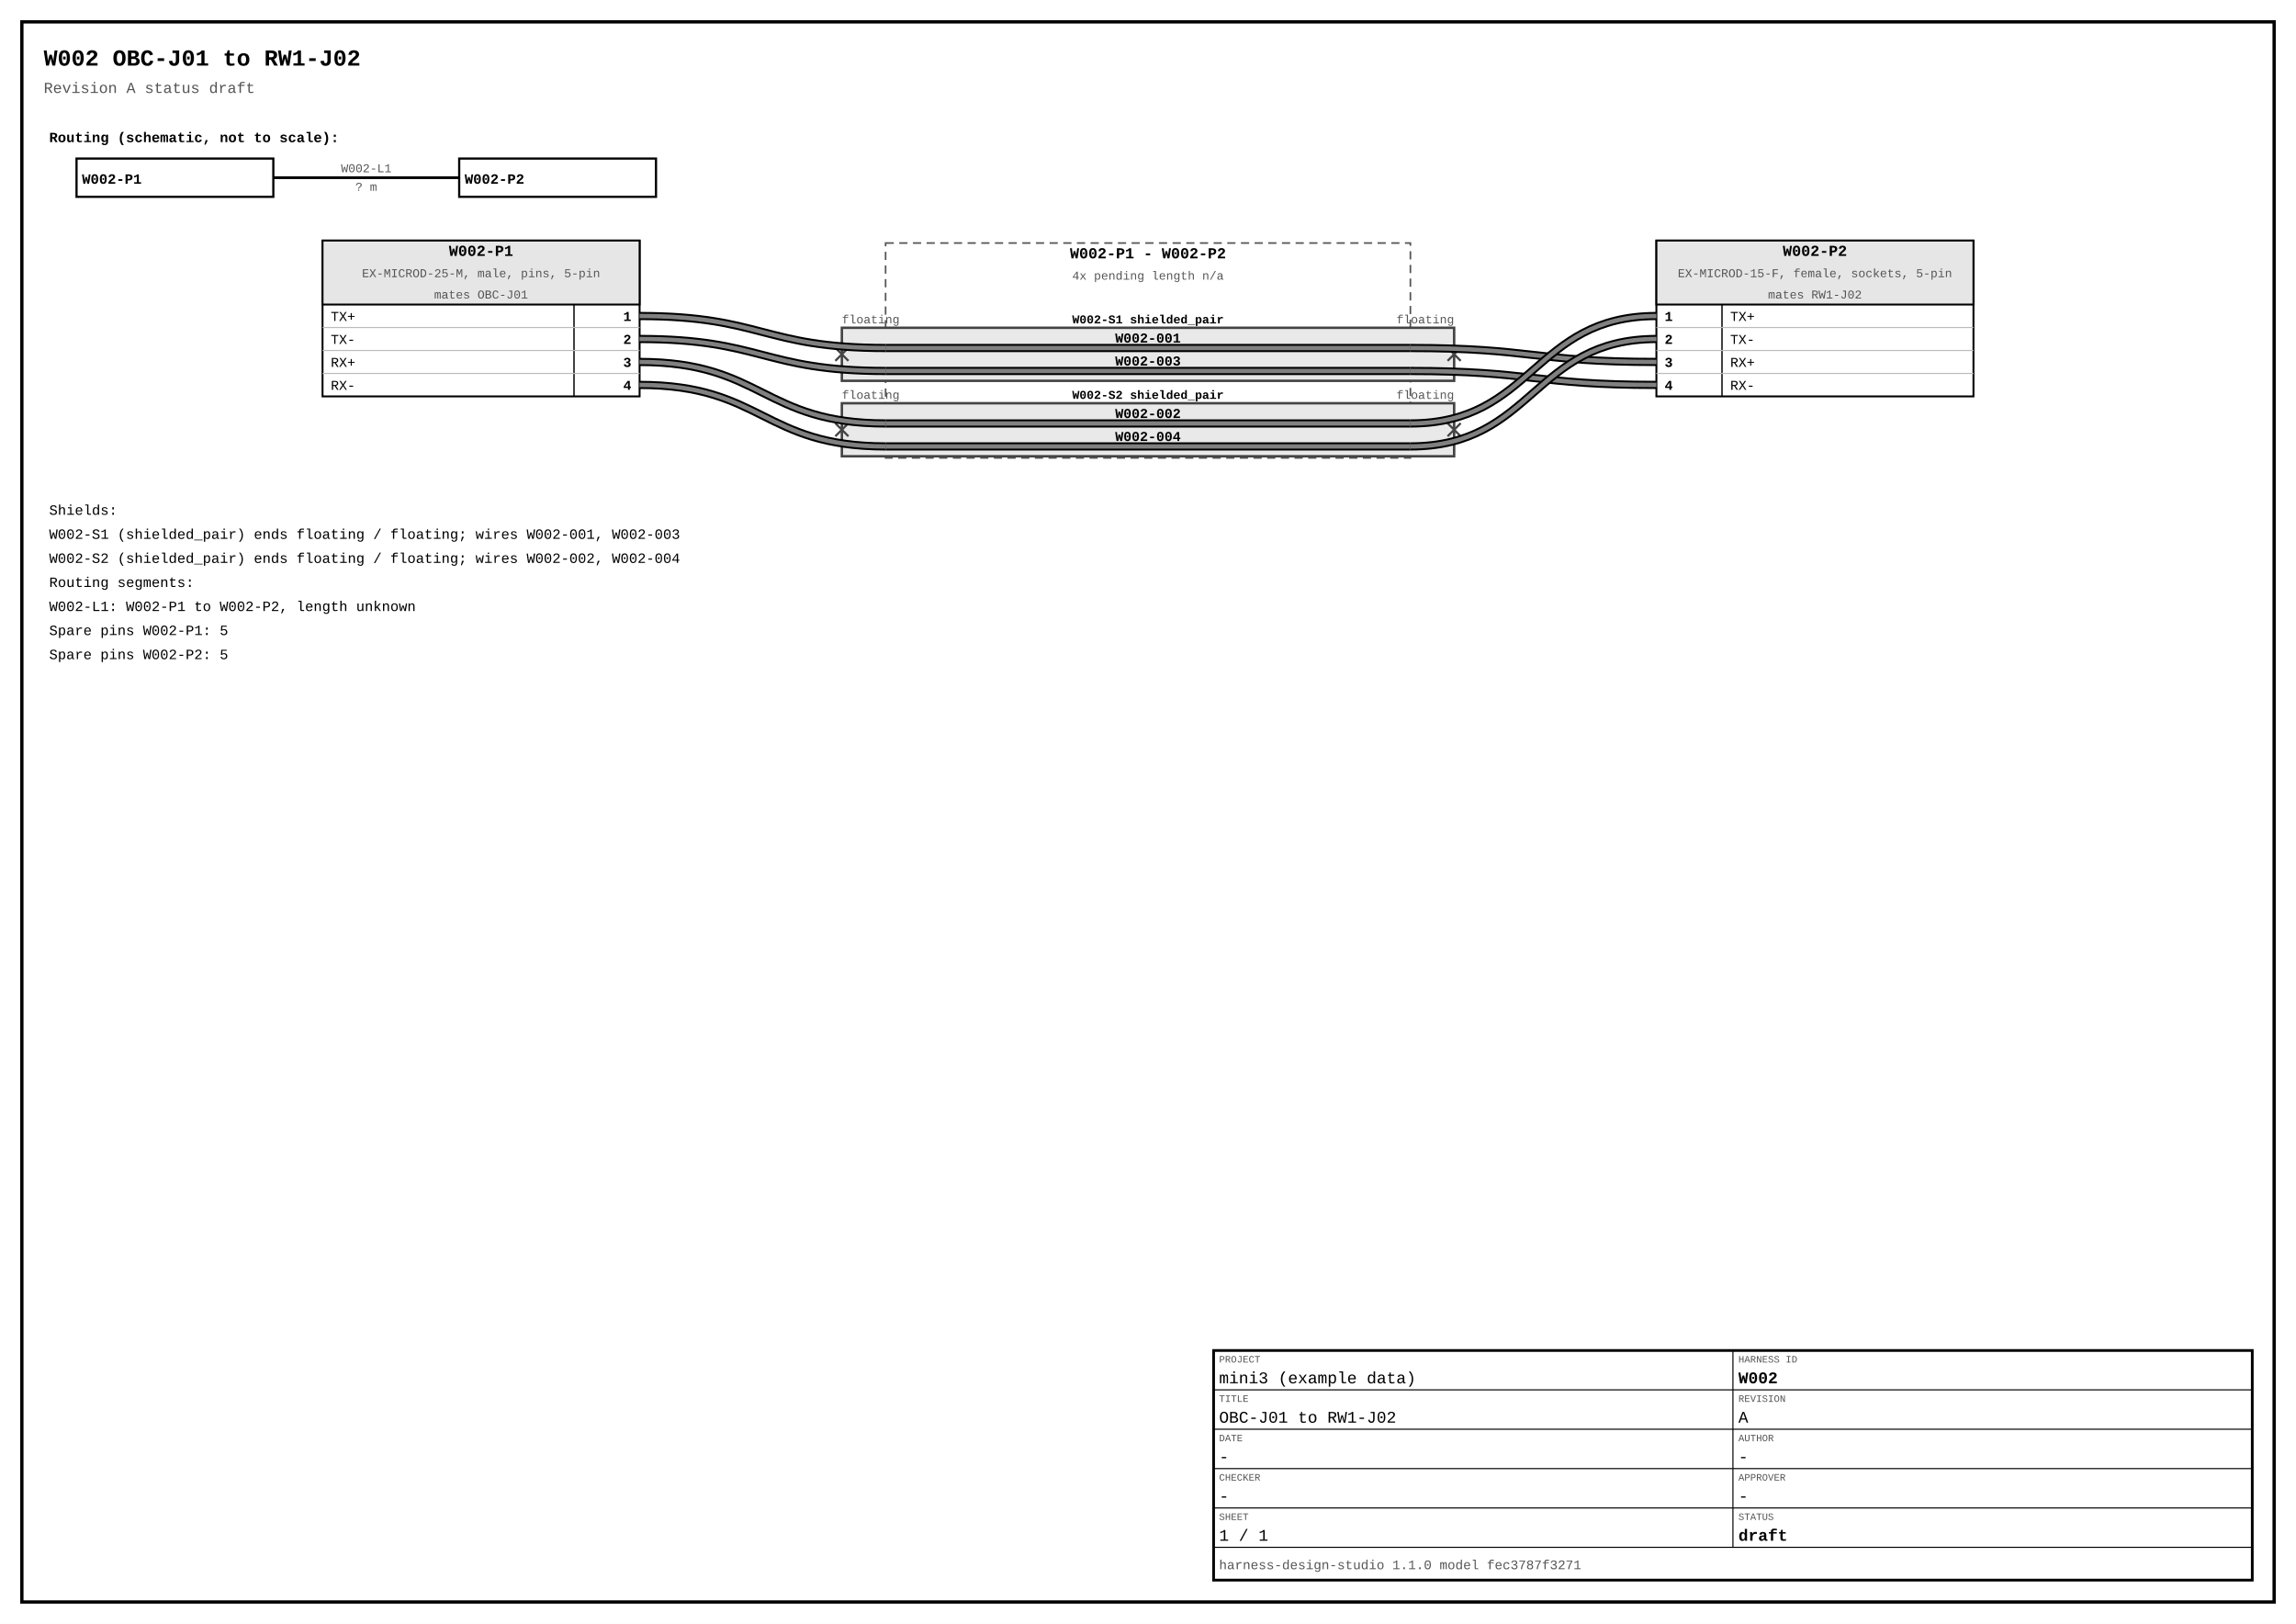
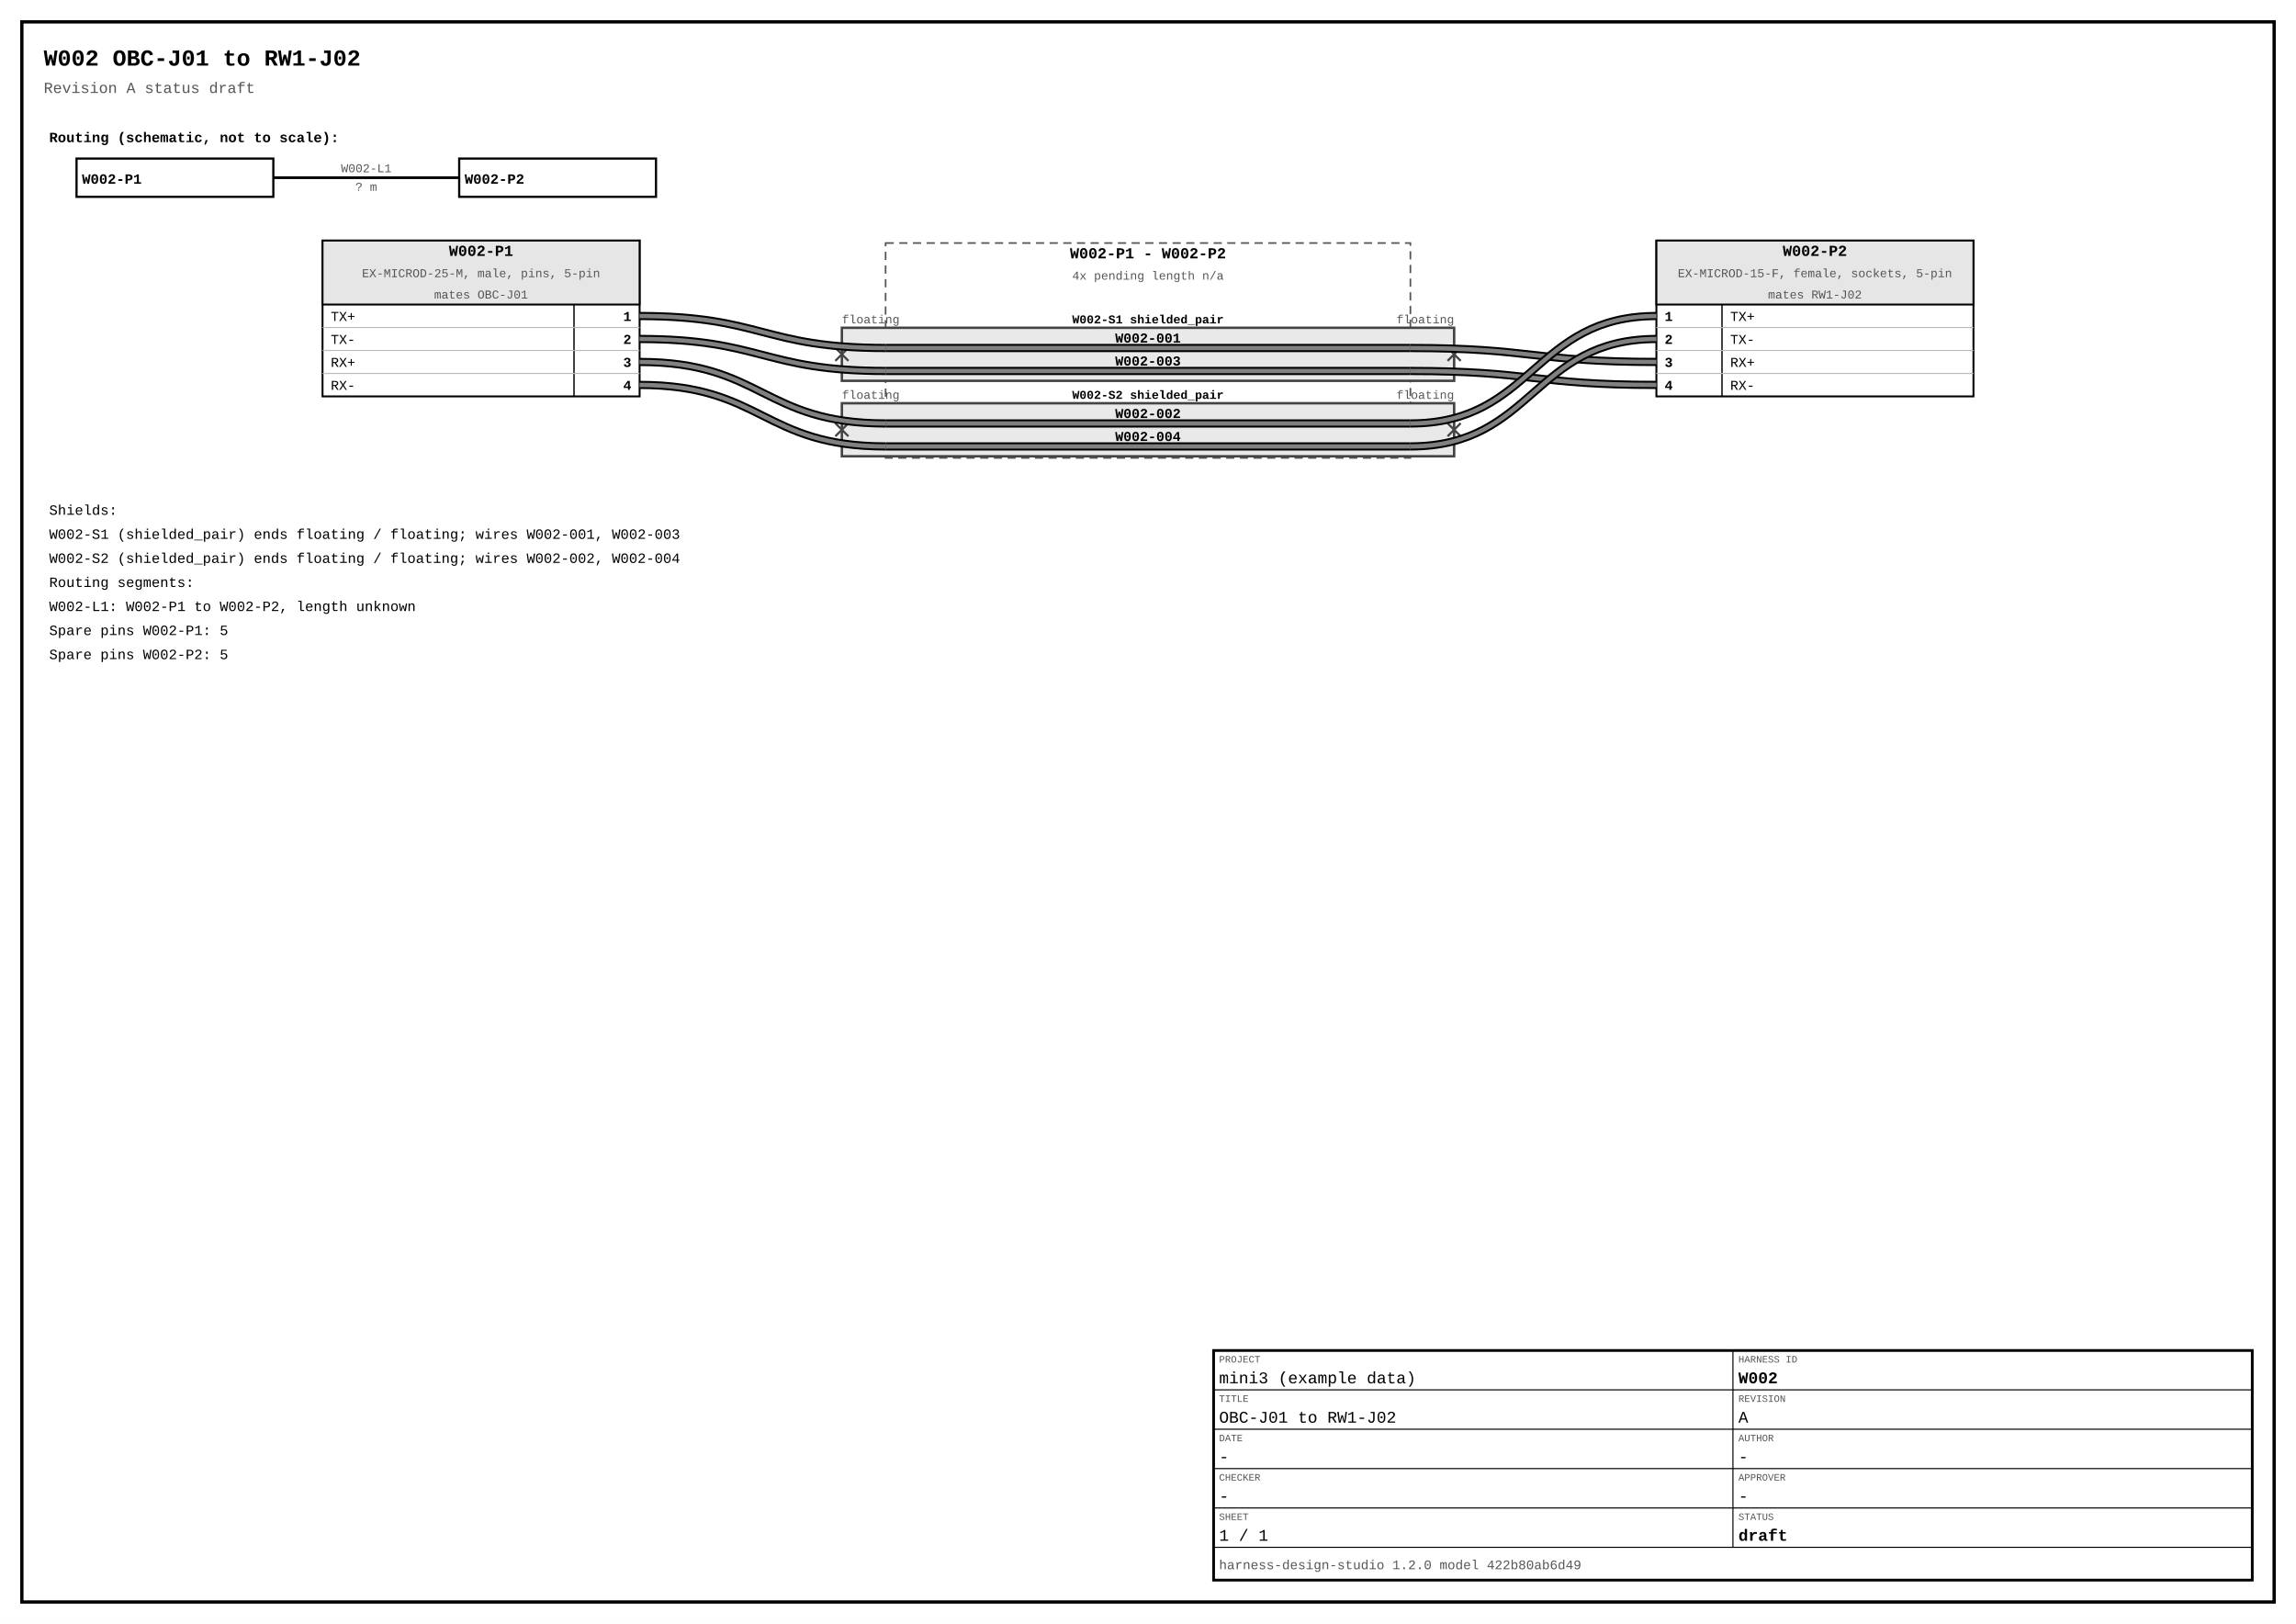
<svg xmlns="http://www.w3.org/2000/svg" width="420mm" height="297mm" viewBox="0 0 420 297" font-family="Courier New, Courier, monospace">
  <rect x="0" y="0" width="420" height="297" fill="#ffffff" />
  <rect x="4" y="4" width="412" height="289" fill="none" stroke="#000000" stroke-width="0.6" />
  <text x="8" y="12" font-size="4.2" font-weight="bold" text-anchor="start" fill="#000000">W002  OBC-J01 to RW1-J02</text>
  <text x="8" y="17" font-size="2.8" text-anchor="start" fill="#555555">Revision A  status draft</text>
  <text x="9" y="26" font-size="2.6" font-weight="bold" text-anchor="start" fill="#000000">Routing (schematic, not to scale):</text>
  <line x1="50" y1="32.5" x2="84" y2="32.5" stroke="#000000" stroke-width="0.5" />
  <text x="67" y="31.5" font-size="2.2" text-anchor="middle" fill="#555555">W002-L1</text>
  <text x="67" y="34.9" font-size="2.2" text-anchor="middle" fill="#555555">? m</text>
  <rect x="14" y="29" width="36" height="7" fill="#ffffff" stroke="#000000" stroke-width="0.4" />
  <text x="15" y="33.6" font-size="2.6" font-weight="bold" text-anchor="start" fill="#000000">W002-P1</text>
  <rect x="84" y="29" width="36" height="7" fill="#ffffff" stroke="#000000" stroke-width="0.4" />
  <text x="85" y="33.6" font-size="2.6" font-weight="bold" text-anchor="start" fill="#000000">W002-P2</text>
  <rect x="59" y="44" width="58" height="28.5" fill="#ffffff" stroke="#000000" stroke-width="0.35" />
  <rect x="59" y="44" width="58" height="11.7" fill="#e6e6e6" stroke="#000000" stroke-width="0.35" />
  <text x="88" y="46.8" font-size="2.8" font-weight="bold" text-anchor="middle" fill="#000000">W002-P1</text>
  <text x="88" y="50.7" font-size="2.2" text-anchor="middle" fill="#555555">EX-MICROD-25-M, male, pins, 5-pin</text>
  <text x="88" y="54.6" font-size="2.2" text-anchor="middle" fill="#555555">mates OBC-J01</text>
  <line x1="105" y1="55.7" x2="105" y2="72.5" stroke="#000000" stroke-width="0.25" />
  <line x1="59" y1="59.9" x2="117" y2="59.9" stroke="#bbbbbb" stroke-width="0.2" />
  <text x="60.5" y="58.7" font-size="2.5" text-anchor="start" fill="#000000" data-ref="sig/W002-P1/1">TX+</text>
  <text x="115.5" y="58.7" font-size="2.5" font-weight="bold" text-anchor="end" fill="#000000" data-ref="pin/W002-P1/1">1</text>
  <line x1="59" y1="64.1" x2="117" y2="64.1" stroke="#bbbbbb" stroke-width="0.2" />
  <text x="60.5" y="62.9" font-size="2.5" text-anchor="start" fill="#000000" data-ref="sig/W002-P1/2">TX-</text>
  <text x="115.5" y="62.9" font-size="2.5" font-weight="bold" text-anchor="end" fill="#000000" data-ref="pin/W002-P1/2">2</text>
  <line x1="59" y1="68.3" x2="117" y2="68.3" stroke="#bbbbbb" stroke-width="0.2" />
  <text x="60.5" y="67.1" font-size="2.5" text-anchor="start" fill="#000000" data-ref="sig/W002-P1/3">RX+</text>
  <text x="115.5" y="67.1" font-size="2.5" font-weight="bold" text-anchor="end" fill="#000000" data-ref="pin/W002-P1/3">3</text>
  <text x="60.5" y="71.3" font-size="2.5" text-anchor="start" fill="#000000" data-ref="sig/W002-P1/4">RX-</text>
  <text x="115.5" y="71.3" font-size="2.5" font-weight="bold" text-anchor="end" fill="#000000" data-ref="pin/W002-P1/4">4</text>
  <rect x="303" y="44" width="58" height="28.5" fill="#ffffff" stroke="#000000" stroke-width="0.35" />
  <rect x="303" y="44" width="58" height="11.7" fill="#e6e6e6" stroke="#000000" stroke-width="0.35" />
  <text x="332" y="46.8" font-size="2.8" font-weight="bold" text-anchor="middle" fill="#000000">W002-P2</text>
  <text x="332" y="50.7" font-size="2.2" text-anchor="middle" fill="#555555">EX-MICROD-15-F, female, sockets, 5-pin</text>
  <text x="332" y="54.6" font-size="2.2" text-anchor="middle" fill="#555555">mates RW1-J02</text>
  <line x1="315" y1="55.7" x2="315" y2="72.5" stroke="#000000" stroke-width="0.25" />
  <line x1="303" y1="59.9" x2="361" y2="59.9" stroke="#bbbbbb" stroke-width="0.2" />
  <text x="304.5" y="58.7" font-size="2.5" font-weight="bold" text-anchor="start" fill="#000000" data-ref="pin/W002-P2/1">1</text>
  <text x="316.5" y="58.7" font-size="2.5" text-anchor="start" fill="#000000" data-ref="sig/W002-P2/1">TX+</text>
  <line x1="303" y1="64.1" x2="361" y2="64.1" stroke="#bbbbbb" stroke-width="0.2" />
  <text x="304.5" y="62.9" font-size="2.5" font-weight="bold" text-anchor="start" fill="#000000" data-ref="pin/W002-P2/2">2</text>
  <text x="316.5" y="62.9" font-size="2.5" text-anchor="start" fill="#000000" data-ref="sig/W002-P2/2">TX-</text>
  <line x1="303" y1="68.3" x2="361" y2="68.3" stroke="#bbbbbb" stroke-width="0.2" />
  <text x="304.5" y="67.1" font-size="2.5" font-weight="bold" text-anchor="start" fill="#000000" data-ref="pin/W002-P2/3">3</text>
  <text x="316.5" y="67.1" font-size="2.5" text-anchor="start" fill="#000000" data-ref="sig/W002-P2/3">RX+</text>
  <text x="304.5" y="71.3" font-size="2.5" font-weight="bold" text-anchor="start" fill="#000000" data-ref="pin/W002-P2/4">4</text>
  <text x="316.5" y="71.3" font-size="2.5" text-anchor="start" fill="#000000" data-ref="sig/W002-P2/4">RX-</text>
  <rect x="162" y="44.45" width="96" height="39.3" fill="none" stroke="#555555" stroke-width="0.3" stroke-dasharray="1.5 1" />
  <text x="210" y="47.25" font-size="2.8" font-weight="bold" text-anchor="middle" fill="#000000">W002-P1 - W002-P2</text>
  <text x="210" y="51.15" font-size="2.2" text-anchor="middle" fill="#555555">4x  pending  length n/a</text>
  <rect x="154" y="59.95" width="112" height="9.7" fill="#e9e9e9" stroke="#444444" stroke-width="0.45" />
  <text x="210" y="59.15" font-size="2.2" font-weight="bold" text-anchor="middle" fill="#000000">W002-S1  shielded_pair</text>
  <text x="154" y="59.15" font-size="2.2" text-anchor="start" fill="#555555">floating</text>
  <text x="266" y="59.15" font-size="2.2" text-anchor="end" fill="#555555">floating</text>
  <line x1="152.8" y1="63.6" x2="155.2" y2="66" stroke="#444444" stroke-width="0.4" />
  <line x1="152.8" y1="66" x2="155.2" y2="63.6" stroke="#444444" stroke-width="0.4" />
  <line x1="264.8" y1="63.6" x2="267.2" y2="66" stroke="#444444" stroke-width="0.4" />
  <line x1="264.8" y1="66" x2="267.2" y2="63.6" stroke="#444444" stroke-width="0.4" />
  <rect x="154" y="73.75" width="112" height="9.7" fill="#e9e9e9" stroke="#444444" stroke-width="0.45" />
  <text x="210" y="72.95" font-size="2.2" font-weight="bold" text-anchor="middle" fill="#000000">W002-S2  shielded_pair</text>
  <text x="154" y="72.95" font-size="2.2" text-anchor="start" fill="#555555">floating</text>
  <text x="266" y="72.95" font-size="2.2" text-anchor="end" fill="#555555">floating</text>
  <line x1="152.8" y1="77.4" x2="155.2" y2="79.8" stroke="#444444" stroke-width="0.4" />
  <line x1="152.8" y1="79.8" x2="155.2" y2="77.4" stroke="#444444" stroke-width="0.4" />
  <line x1="264.8" y1="77.4" x2="267.2" y2="79.8" stroke="#444444" stroke-width="0.4" />
  <line x1="264.8" y1="79.8" x2="267.2" y2="77.4" stroke="#444444" stroke-width="0.4" />
  <path d="M 117 57.8 C 139.5 57.8 139.5 63.65 162 63.65" fill="none" stroke="#000000" stroke-width="1.5" />
  <line x1="162" y1="63.65" x2="258" y2="63.65" stroke="#000000" stroke-width="1.5" />
  <path d="M 258 63.65 C 280.5 63.65 280.5 66.2 303 66.2" fill="none" stroke="#000000" stroke-width="1.5" />
  <path d="M 117 57.8 C 139.5 57.8 139.5 63.65 162 63.65" fill="none" stroke="#808080" stroke-width="0.8" />
  <line x1="162" y1="63.65" x2="258" y2="63.65" stroke="#808080" stroke-width="0.8" />
  <path d="M 258 63.65 C 280.5 63.65 280.5 66.2 303 66.2" fill="none" stroke="#808080" stroke-width="0.8" />
  <text x="210" y="62.65" font-size="2.5" font-weight="bold" text-anchor="middle" fill="#000000">W002-001</text>
  <path d="M 117 62 C 139.5 62 139.5 67.85 162 67.85" fill="none" stroke="#000000" stroke-width="1.5" />
  <line x1="162" y1="67.85" x2="258" y2="67.85" stroke="#000000" stroke-width="1.5" />
  <path d="M 258 67.85 C 280.5 67.85 280.5 70.4 303 70.4" fill="none" stroke="#000000" stroke-width="1.5" />
  <path d="M 117 62 C 139.5 62 139.5 67.85 162 67.85" fill="none" stroke="#808080" stroke-width="0.8" />
  <line x1="162" y1="67.85" x2="258" y2="67.85" stroke="#808080" stroke-width="0.8" />
  <path d="M 258 67.85 C 280.5 67.85 280.5 70.4 303 70.4" fill="none" stroke="#808080" stroke-width="0.8" />
  <text x="210" y="66.85" font-size="2.5" font-weight="bold" text-anchor="middle" fill="#000000">W002-003</text>
  <path d="M 117 66.2 C 139.5 66.2 139.5 77.45 162 77.45" fill="none" stroke="#000000" stroke-width="1.5" />
  <line x1="162" y1="77.45" x2="258" y2="77.45" stroke="#000000" stroke-width="1.5" />
  <path d="M 258 77.45 C 280.5 77.45 280.5 57.8 303 57.8" fill="none" stroke="#000000" stroke-width="1.5" />
  <path d="M 117 66.2 C 139.5 66.2 139.5 77.45 162 77.45" fill="none" stroke="#808080" stroke-width="0.8" />
  <line x1="162" y1="77.45" x2="258" y2="77.45" stroke="#808080" stroke-width="0.8" />
  <path d="M 258 77.45 C 280.5 77.45 280.5 57.8 303 57.8" fill="none" stroke="#808080" stroke-width="0.8" />
  <text x="210" y="76.45" font-size="2.5" font-weight="bold" text-anchor="middle" fill="#000000">W002-002</text>
  <path d="M 117 70.4 C 139.5 70.4 139.5 81.65 162 81.65" fill="none" stroke="#000000" stroke-width="1.5" />
  <line x1="162" y1="81.65" x2="258" y2="81.65" stroke="#000000" stroke-width="1.5" />
  <path d="M 258 81.65 C 280.5 81.65 280.5 62 303 62" fill="none" stroke="#000000" stroke-width="1.5" />
  <path d="M 117 70.4 C 139.5 70.4 139.5 81.65 162 81.65" fill="none" stroke="#808080" stroke-width="0.8" />
  <line x1="162" y1="81.65" x2="258" y2="81.65" stroke="#808080" stroke-width="0.8" />
  <path d="M 258 81.65 C 280.5 81.65 280.5 62 303 62" fill="none" stroke="#808080" stroke-width="0.8" />
  <text x="210" y="80.65" font-size="2.5" font-weight="bold" text-anchor="middle" fill="#000000">W002-004</text>
  <text x="9" y="94.15" font-size="2.6" text-anchor="start" fill="#000000">Shields:</text>
  <text x="9" y="98.55" font-size="2.6" text-anchor="start" fill="#000000">  W002-S1 (shielded_pair) ends floating / floating; wires W002-001, W002-003</text>
  <text x="9" y="102.95" font-size="2.6" text-anchor="start" fill="#000000">  W002-S2 (shielded_pair) ends floating / floating; wires W002-002, W002-004</text>
  <text x="9" y="107.35" font-size="2.6" text-anchor="start" fill="#000000">Routing segments:</text>
  <text x="9" y="111.75" font-size="2.6" text-anchor="start" fill="#000000">  W002-L1: W002-P1 to W002-P2, length unknown</text>
  <text x="9" y="116.15" font-size="2.6" text-anchor="start" fill="#000000">Spare pins W002-P1: 5</text>
  <text x="9" y="120.55" font-size="2.6" text-anchor="start" fill="#000000">Spare pins W002-P2: 5</text>
  <rect x="222" y="247" width="190" height="42" fill="none" stroke="#000000" stroke-width="0.5" />
  <line x1="222" y1="247" x2="317" y2="247" stroke="#000000" stroke-width="0.2" />
  <text x="223" y="249.2" font-size="1.8" text-anchor="start" fill="#555555">PROJECT</text>
  <text x="223" y="253" font-size="3" text-anchor="start" fill="#000000">mini3 (example data)</text>
  <line x1="317" y1="247" x2="412" y2="247" stroke="#000000" stroke-width="0.2" />
  <text x="318" y="249.2" font-size="1.8" text-anchor="start" fill="#555555">HARNESS ID</text>
  <text x="318" y="253" font-size="3" font-weight="bold" text-anchor="start" fill="#000000">W002</text>
  <line x1="222" y1="254.2" x2="317" y2="254.2" stroke="#000000" stroke-width="0.2" />
  <text x="223" y="256.4" font-size="1.8" text-anchor="start" fill="#555555">TITLE</text>
  <text x="223" y="260.2" font-size="3" text-anchor="start" fill="#000000">OBC-J01 to RW1-J02</text>
  <line x1="317" y1="254.2" x2="412" y2="254.2" stroke="#000000" stroke-width="0.2" />
  <text x="318" y="256.4" font-size="1.8" text-anchor="start" fill="#555555">REVISION</text>
  <text x="318" y="260.2" font-size="3" text-anchor="start" fill="#000000">A</text>
  <line x1="222" y1="261.4" x2="317" y2="261.4" stroke="#000000" stroke-width="0.2" />
  <text x="223" y="263.6" font-size="1.8" text-anchor="start" fill="#555555">DATE</text>
  <text x="223" y="267.4" font-size="3" text-anchor="start" fill="#000000">-</text>
  <line x1="317" y1="261.4" x2="412" y2="261.4" stroke="#000000" stroke-width="0.2" />
  <text x="318" y="263.6" font-size="1.8" text-anchor="start" fill="#555555">AUTHOR</text>
  <text x="318" y="267.4" font-size="3" text-anchor="start" fill="#000000">-</text>
  <line x1="222" y1="268.6" x2="317" y2="268.6" stroke="#000000" stroke-width="0.2" />
  <text x="223" y="270.8" font-size="1.8" text-anchor="start" fill="#555555">CHECKER</text>
  <text x="223" y="274.6" font-size="3" text-anchor="start" fill="#000000">-</text>
  <line x1="317" y1="268.6" x2="412" y2="268.6" stroke="#000000" stroke-width="0.2" />
  <text x="318" y="270.8" font-size="1.8" text-anchor="start" fill="#555555">APPROVER</text>
  <text x="318" y="274.6" font-size="3" text-anchor="start" fill="#000000">-</text>
  <line x1="222" y1="275.8" x2="317" y2="275.8" stroke="#000000" stroke-width="0.2" />
  <text x="223" y="278" font-size="1.8" text-anchor="start" fill="#555555">SHEET</text>
  <text x="223" y="281.8" font-size="3" text-anchor="start" fill="#000000">1 / 1</text>
  <line x1="317" y1="275.8" x2="412" y2="275.8" stroke="#000000" stroke-width="0.2" />
  <text x="318" y="278" font-size="1.8" text-anchor="start" fill="#555555">STATUS</text>
  <text x="318" y="281.8" font-size="3" font-weight="bold" text-anchor="start" fill="#000000">draft</text>
  <line x1="317" y1="247" x2="317" y2="283" stroke="#000000" stroke-width="0.2" />
  <line x1="222" y1="283" x2="412" y2="283" stroke="#000000" stroke-width="0.2" />
-   <text x="223" y="287" font-size="2.4" text-anchor="start" fill="#555555">harness-design-studio 1.1.0 model fec3787f3271</text>
+   <text x="223" y="287" font-size="2.4" text-anchor="start" fill="#555555">harness-design-studio 1.2.0 model 422b80ab6d49</text>
</svg>
